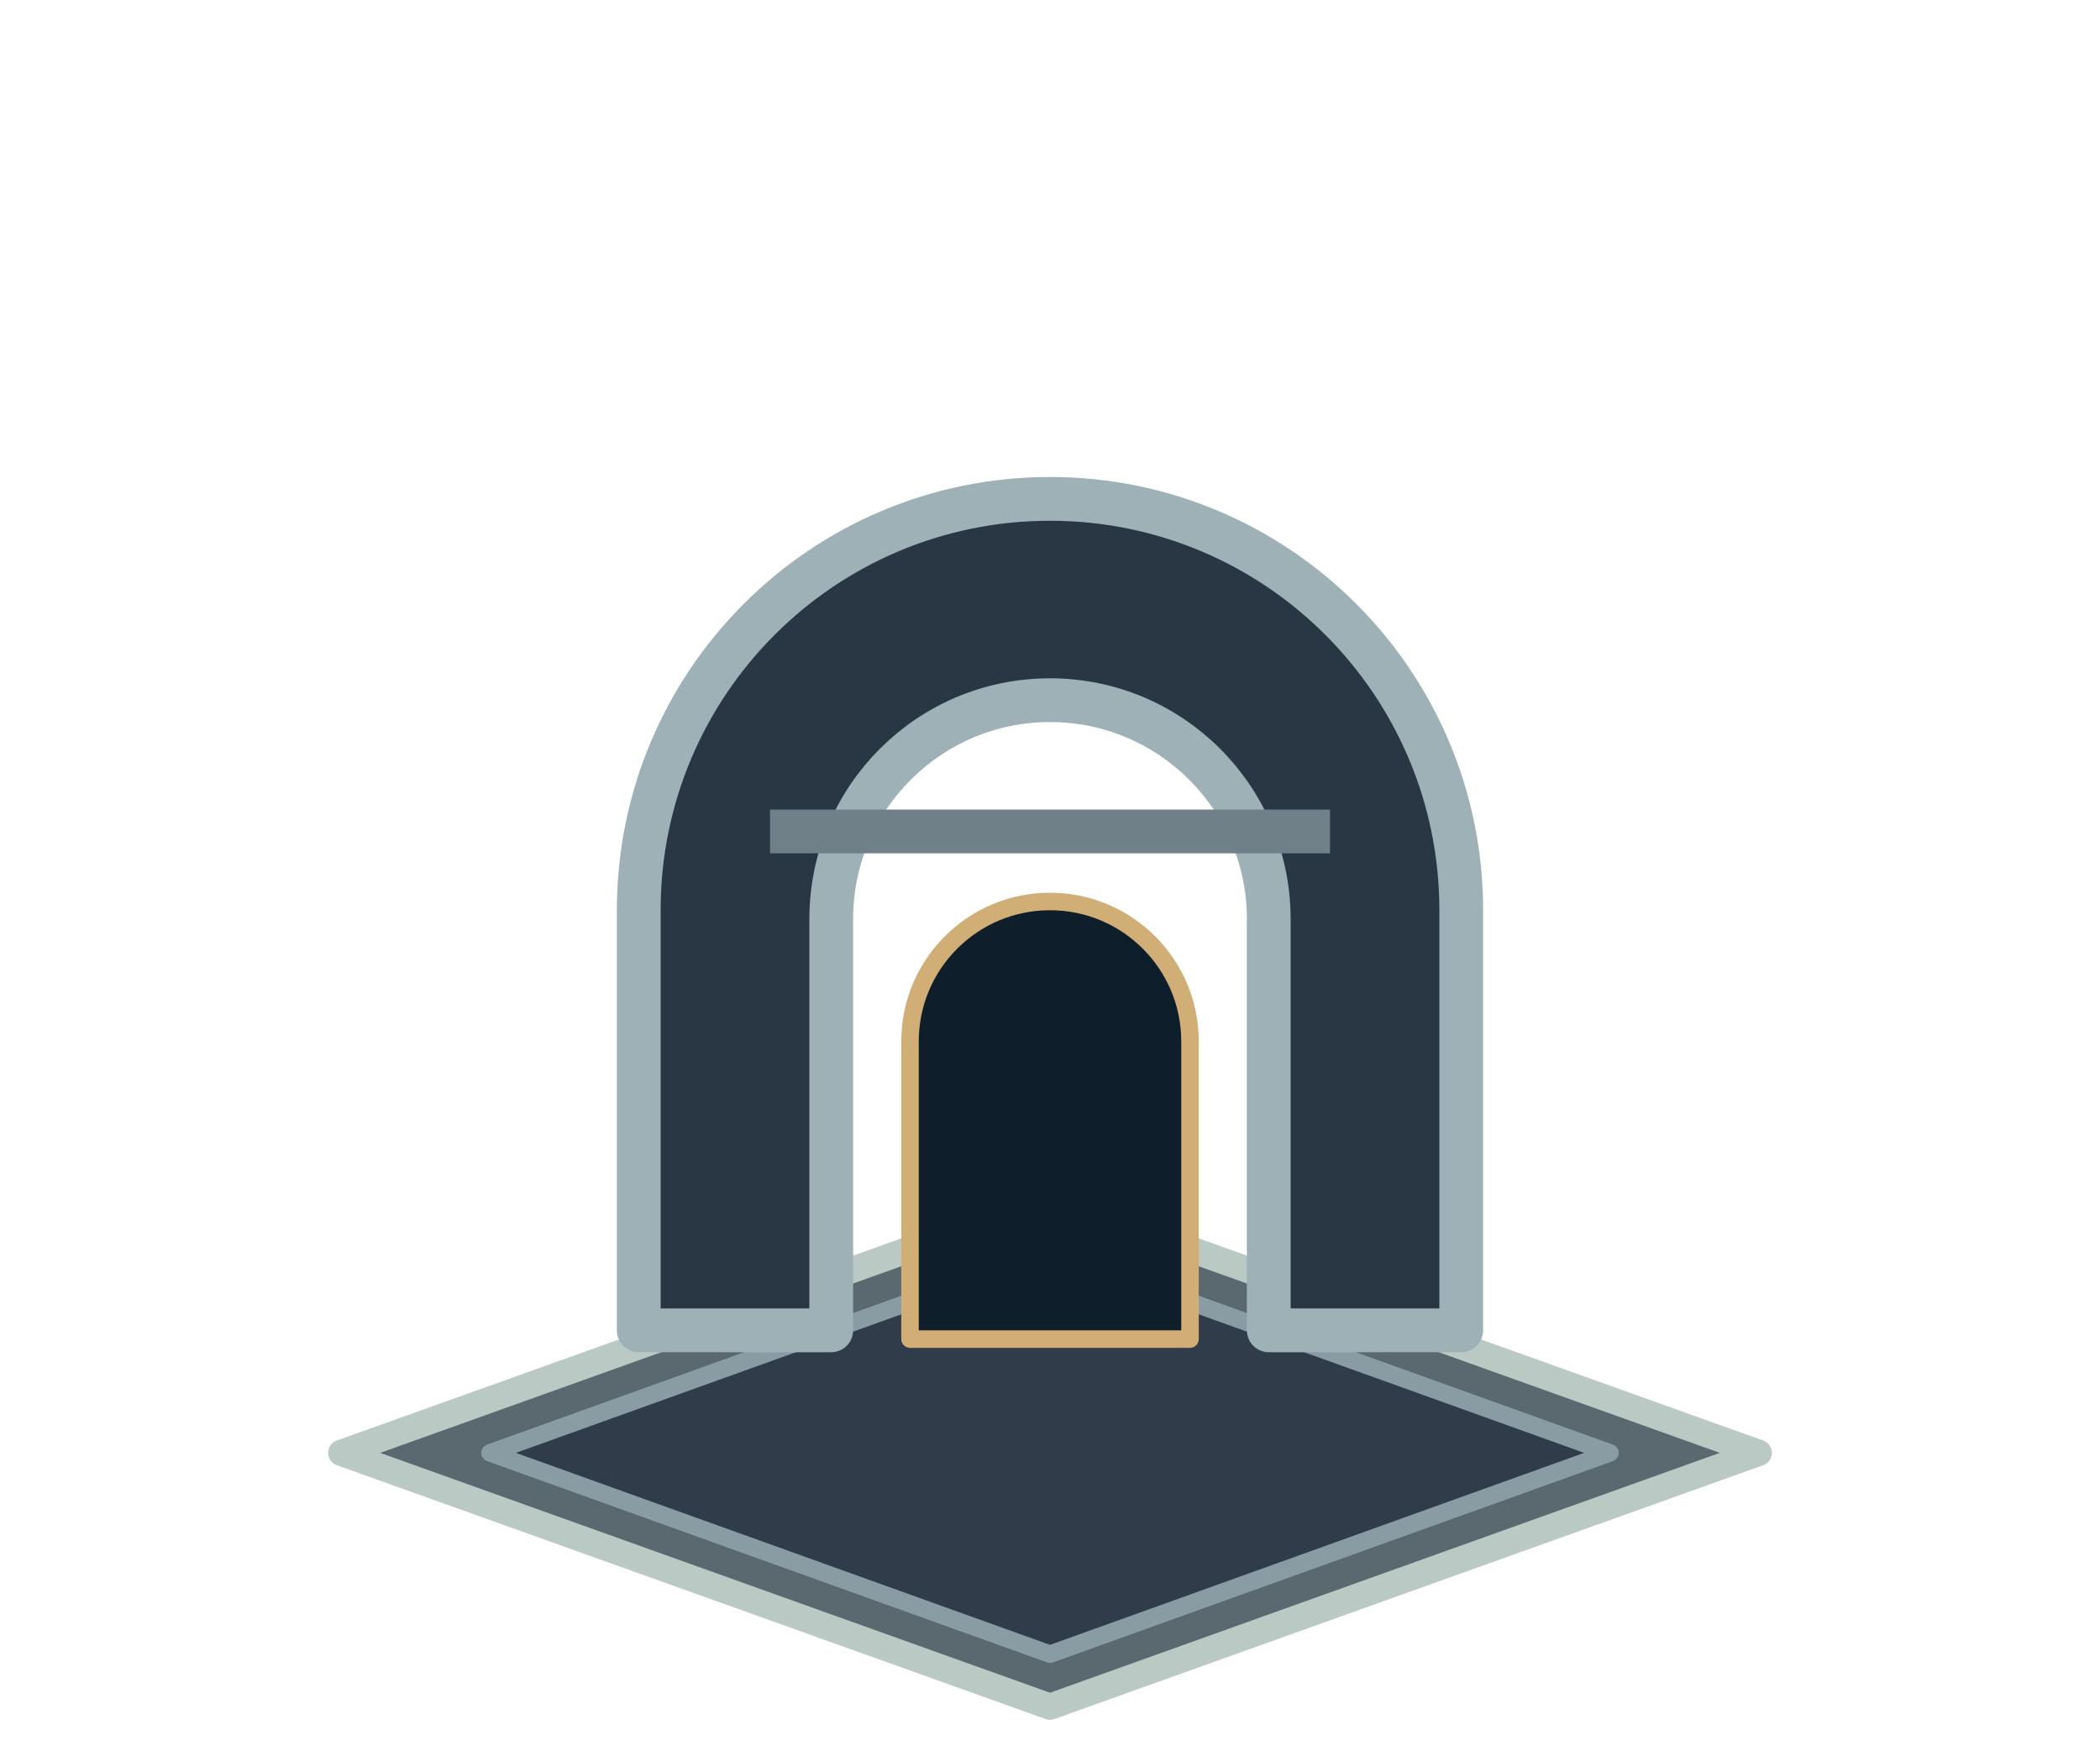
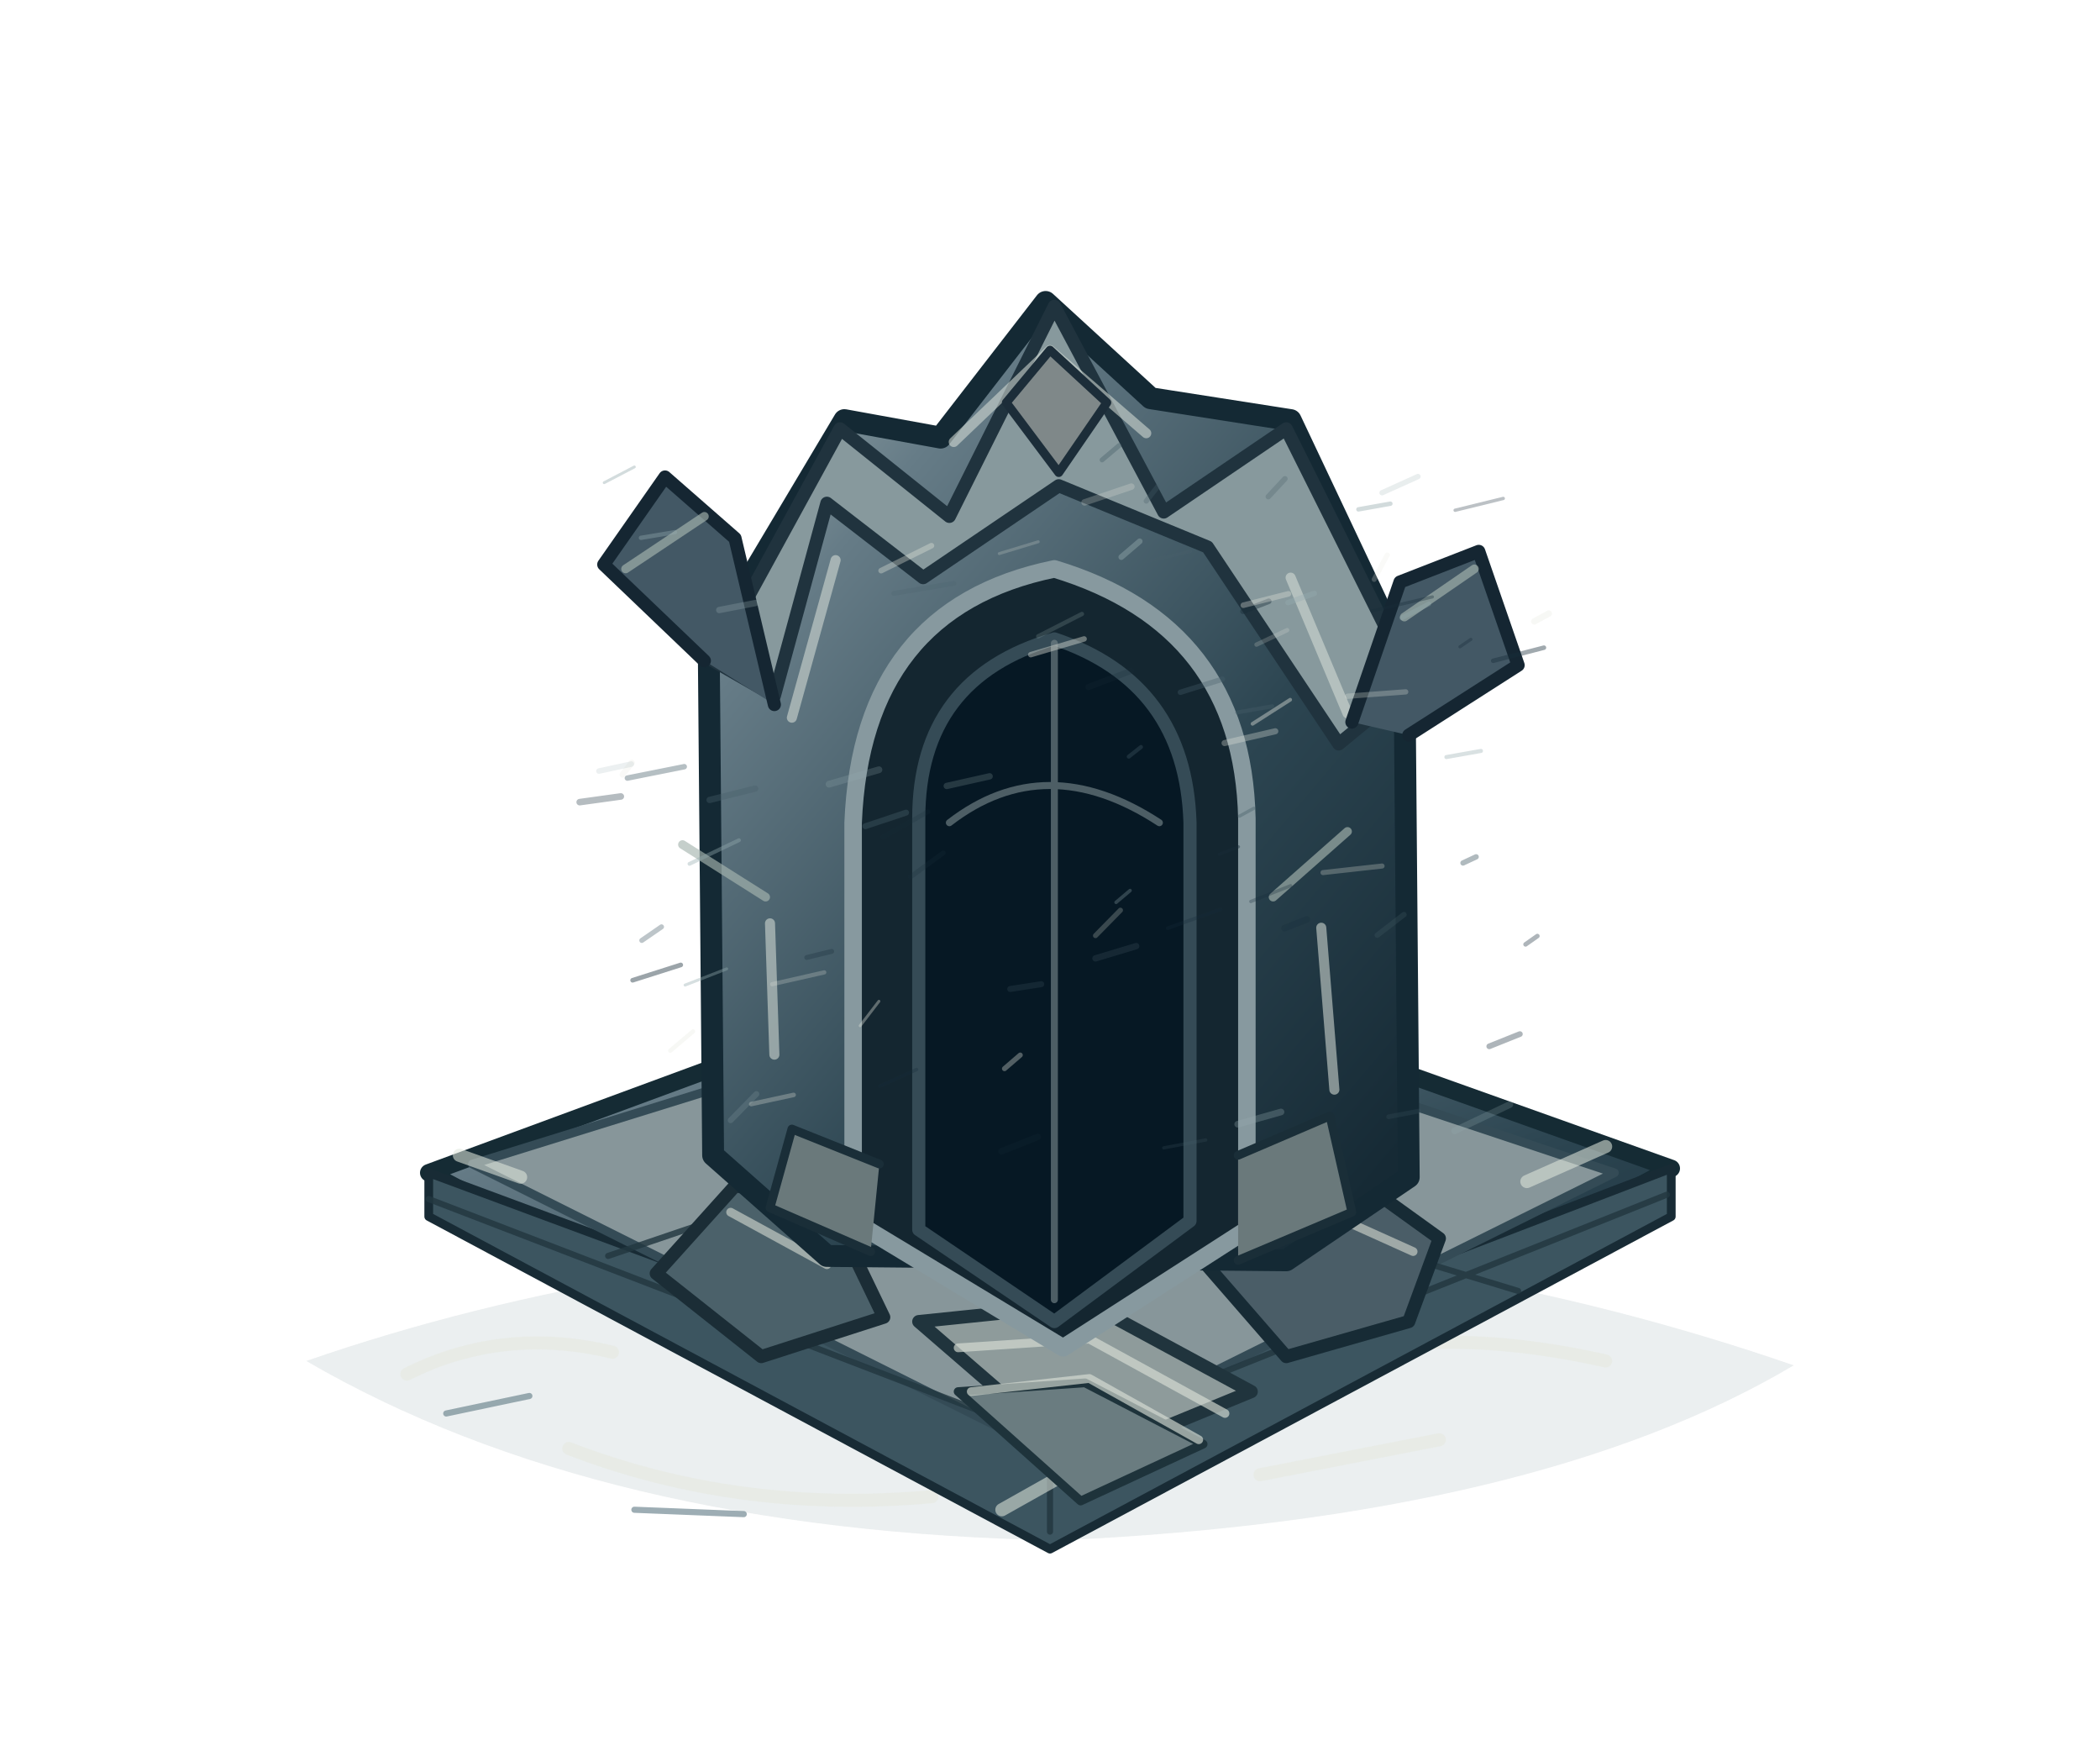
- <svg xmlns="http://www.w3.org/2000/svg" viewBox="0 0 240 200">
-   <g fill="none" stroke-linejoin="round">
-     <path d="M120 137 201 166 120 195 39 166Z" fill="#59696f" stroke="#bbc9c4" stroke-width="3" />
-     <path d="m56 166 64-23 64 23-64 23Z" fill="#303c49" stroke="#899ca3" stroke-width="2" />
-     <path d="M73 152V104a47 47 0 0 1 94 0v48h-22v-47a25 25 0 0 0-50 0v47Z" fill="#293744" stroke="#9db1b6" stroke-width="5" />
-     <path d="M104 153v-34a16 16 0 0 1 32 0v34Z" fill="#0e1e2a" stroke="#d0ae75" stroke-width="2" />
-     <path d="M88 95h64" stroke="#6f8089" stroke-width="5" />
+ <svg xmlns="http://www.w3.org/2000/svg" viewBox="0 0 480 400">
+   <defs>
+     <linearGradient id="slate" x1="0" y1="0" x2=".85" y2="1">
+       <stop stop-color="#a6b4b4" />
+       <stop offset=".24" stop-color="#667c87" />
+       <stop offset=".65" stop-color="#2c4551" />
+       <stop offset="1" stop-color="#162a35" />
+     </linearGradient>
+     <linearGradient id="snow" x1=".08" y1="0" x2=".85" y2="1">
+       <stop stop-color="#f1ede0" />
+       <stop offset=".46" stop-color="#cbd7d6" />
+       <stop offset="1" stop-color="#718e9c" />
+     </linearGradient>
+     <linearGradient id="wood" x1="0" y1="0" x2="1" y2=".8">
+       <stop stop-color="#a29b88" />
+       <stop offset=".21" stop-color="#756c62" />
+       <stop offset=".58" stop-color="#3c4447" />
+       <stop offset="1" stop-color="#1b2932" />
+     </linearGradient>
+     <linearGradient id="roof" x1=".18" y1="0" x2=".8" y2="1">
+       <stop stop-color="#96a5a9" />
+       <stop offset=".25" stop-color="#61727c" />
+       <stop offset=".54" stop-color="#394a54" />
+       <stop offset="1" stop-color="#172933" />
+     </linearGradient>
+     <linearGradient id="iron" x1="0" y1="0" x2=".86" y2="1">
+       <stop stop-color="#758992" />
+       <stop offset=".31" stop-color="#30454e" />
+       <stop offset=".69" stop-color="#1a2933" />
+       <stop offset="1" stop-color="#081820" />
+     </linearGradient>
+     <linearGradient id="bone" x1="0" y1="0" x2="1" y2="1">
+       <stop stop-color="#c4c2ae" />
+       <stop offset="1" stop-color="#4e6067" />
+     </linearGradient>
+     <radialGradient id="warm" cx=".47" cy=".52" r=".55">
+       <stop stop-color="#dd985b" stop-opacity=".67" />
+       <stop offset=".5" stop-color="#aa6b41" stop-opacity=".31" />
+       <stop offset="1" stop-color="#aa6b41" stop-opacity="0" />
+     </radialGradient>
+     <clipPath id="roofLeft">
+       <path d="M121 194L237 126 246 200 146 239Z" />
+     </clipPath>
+     <clipPath id="roofRight">
+       <path d="M237 126L361 195 337 240 246 200Z" />
+     </clipPath>
+   </defs>
+   <g stroke-linecap="round" stroke-linejoin="round">
+     <g opacity=".95">
+       <path d="M70 311Q145 285 240 283Q329 284 410 312Q351 347 242 352Q137 350 70 311Z" fill="#7b9198" opacity=".16" />
+       <path d="M93 314q22-11 47-5m158 3q29-10 69-1m-237 20q39 15 83 11m75-5 41-8" fill="none" stroke="#e5e9e1" stroke-width="3" stroke-linejoin="round" stroke-linecap="round" opacity=".65" />
+       <path d="M102 323l19-4m177-4-17 6m-136 24 25 1" fill="none" stroke="#637d87" stroke-width="1.4" stroke-linejoin="round" stroke-linecap="round" opacity=".66" />
+     </g>
+     <g>
+       <path d="M98 268L239 216 382 267 241 344Z" fill="url(#slate)" stroke="#152b34" stroke-width="4" stroke-linejoin="round" stroke-linecap="round" />
+       <path d="M98 268L241 321 382 267 382 278 240 354 98 278Z" fill="#3c5560" stroke="#182b35" stroke-width="2" stroke-linejoin="round" stroke-linecap="round" />
+       <path d="M108 266L240 225 369 268 240 332Z" fill="#87969a" stroke="#344b56" stroke-width="2" stroke-linejoin="round" stroke-linecap="round" />
+       <path d="M98 274L241 329 381 273M240 332v18M139 287l56-19m106 13 46 14m-108-43 1 73" fill="none" stroke="#223740" stroke-width="1.4" stroke-linejoin="round" stroke-linecap="round" opacity=".82" />
+       <path d="M105 264l14 5m248-7-18 8m-104 66-16 9" fill="none" stroke="#e0e6dc" stroke-width="3" stroke-linejoin="round" stroke-linecap="round" opacity=".57" />
+     </g>
+     <g>
+       <path d="M210 302l39-4 37 20-39 16Z" fill="#8e9b9b" stroke="#20343d" stroke-width="3" stroke-linejoin="round" stroke-linecap="round" />
+       <path d="M219 318l29-2 27 14-28 13Z" fill="#6a7c80" stroke="#1e333b" stroke-width="2" stroke-linejoin="round" stroke-linecap="round" />
+       <path d="M222 318l27-3 25 14m-55-21 30-2 31 17" fill="none" stroke="#d8dfd6" stroke-width="2" stroke-linejoin="round" stroke-linecap="round" opacity=".65" />
+     </g>
+     <g>
+       <path d="M168 271l-18 20 24 19 28-9-13-27Z" fill="#4b616a" stroke="#1b2d36" stroke-width="3" stroke-linejoin="round" stroke-linecap="round" />
+       <path d="M304 265l25 18-7 19-28 8-20-23Z" fill="#4a5d67" stroke="#172b35" stroke-width="3" stroke-linejoin="round" stroke-linecap="round" />
+       <path d="M167 277l22 12m114-12 20 9" fill="none" stroke="#e1e5da" stroke-width="2" stroke-linejoin="round" stroke-linecap="round" opacity=".56" />
+     </g>
+     <g>
+       <path d="M163 264L162 148 193 96 215 100 239 69 263 91 295 96 321 151 322 269 294 288 189 287Z" fill="url(#slate)" stroke="#142934" stroke-width="5" stroke-linejoin="round" stroke-linecap="round" />
+       <path d="M163 151l29-53 25 20 24-48 25 47 28-19 29 58-17 14-30-45-34-14-31 21-22-17-12 44Z" fill="#87999d" stroke="#20333e" stroke-width="3" stroke-linejoin="round" stroke-linecap="round" />
+       <path d="M195 279V188Q197 139 241 130Q284 143 285 187v94l-42 27Z" fill="#142630" stroke="#87999f" stroke-width="4" stroke-linejoin="round" stroke-linecap="round" />
+       <path d="M210 281v-94q0-32 31-41 30 10 31 42v91l-31 23Z" fill="#061824" stroke="#354b56" stroke-width="3" stroke-linejoin="round" stroke-linecap="round" />
+       <path d="M241 147v150M217 188q22-17 48 0" fill="none" stroke="#75858a" stroke-width="1.6" stroke-linejoin="round" stroke-linecap="round" opacity=".64" />
+       <path d="M181 164l10-36m104 4 13 31m-90-62 22-21 22 19M177 241l-1-30m126 1 3 37" fill="none" stroke="#d6ded6" stroke-width="2.3" stroke-linejoin="round" stroke-linecap="round" opacity=".57" />
+       <path d="M161 151l-23-22 14-20 16 14 9 38m145 7 25-16-9-26-18 7-11 32" fill="#435865" stroke="#152632" stroke-width="3" stroke-linejoin="round" stroke-linecap="round" />
+       <path d="M143 130l18-12m176 12-16 11m-165 52 19 12m133-15-17 15" fill="none" stroke="#a6b5af" stroke-width="2" stroke-linejoin="round" stroke-linecap="round" opacity=".65" />
+       <path d="M230 92l10-12 13 12-11 16Z" fill="#7f8889" stroke="#1c2d39" stroke-width="2" stroke-linejoin="round" stroke-linecap="round" />
+       <path d="M199 286l-23-10 5-18 20 8m82-2 21-9 5 22-26 11" fill="#6a797b" stroke="#1a2e38" stroke-width="2" stroke-linejoin="round" stroke-linecap="round" />
+       <g pointer-events="none">
+         <path d="M279.9 169.8l11.6 -2.7" fill="none" stroke="#e6e8de" stroke-width="1.39" stroke-linejoin="round" stroke-linecap="round" opacity="0.32" />
+         <path d="M284.1 139.7l5.9 -2.3" fill="none" stroke="#172b38" stroke-width="1.27" stroke-linejoin="round" stroke-linecap="round" opacity="0.40" />
+         <path d="M255.1 206.2l3.2 -2.7" fill="none" stroke="#96acaf" stroke-width="0.79" stroke-linejoin="round" stroke-linecap="round" opacity="0.29" />
+         <path d="M261.8 128.4l10.3 -2.4" fill="none" stroke="#475e69" stroke-width="0.72" stroke-linejoin="round" stroke-linecap="round" opacity="0.44" />
+         <path d="M176.5 224.9l11.9 -2.7" fill="none" stroke="#e6e8de" stroke-width="0.96" stroke-linejoin="round" stroke-linecap="round" opacity="0.24" />
+         <path d="M348.7 215.8l2.7 -1.9" fill="none" stroke="#172b38" stroke-width="1.04" stroke-linejoin="round" stroke-linecap="round" opacity="0.35" />
+         <path d="M156.6 225.1l9.5 -3.7" fill="none" stroke="#96acaf" stroke-width="0.67" stroke-linejoin="round" stroke-linecap="round" opacity="0.39" />
+         <path d="M283.3 186.5l3.3 -1.8" fill="none" stroke="#475e69" stroke-width="0.74" stroke-linejoin="round" stroke-linecap="round" opacity="0.40" />
+         <path d="M284.2 138.3l10.3 -2.6" fill="none" stroke="#e6e8de" stroke-width="1.28" stroke-linejoin="round" stroke-linecap="round" opacity="0.33" />
+         <path d="M278.7 195.2l4.4 -1.7" fill="none" stroke="#172b38" stroke-width="0.69" stroke-linejoin="round" stroke-linecap="round" opacity="0.42" />
+         <path d="M282.9 256.9l9.9 -2.8" fill="none" stroke="#96acaf" stroke-width="1.52" stroke-linejoin="round" stroke-linecap="round" opacity="0.30" />
+         <path d="M251.9 105.1l3.9 -3.3" fill="none" stroke="#475e69" stroke-width="1.11" stroke-linejoin="round" stroke-linecap="round" opacity="0.40" />
+         <path d="M142.3 177.0l2.1 -2.7" fill="none" stroke="#e6e8de" stroke-width="1.38" stroke-linejoin="round" stroke-linecap="round" opacity="0.25" />
+         <path d="M313.6 139.6l13.8 -3.2" fill="none" stroke="#172b38" stroke-width="0.72" stroke-linejoin="round" stroke-linecap="round" opacity="0.34" />
+         <path d="M330.6 173.0l7.9 -1.4" fill="none" stroke="#96acaf" stroke-width="0.93" stroke-linejoin="round" stroke-linecap="round" opacity="0.36" />
+         <path d="M162.2 182.8l10.4 -2.6" fill="none" stroke="#475e69" stroke-width="1.44" stroke-linejoin="round" stroke-linecap="round" opacity="0.38" />
+         <path d="M250.4 213.8l5.7 -5.8" fill="none" stroke="#e6e8de" stroke-width="1.16" stroke-linejoin="round" stroke-linecap="round" opacity="0.23" />
+         <path d="M144.6 224.0l11.0 -3.5" fill="none" stroke="#172b38" stroke-width="1.06" stroke-linejoin="round" stroke-linecap="round" opacity="0.43" />
+         <path d="M256.3 127.3l4.2 -3.6" fill="none" stroke="#96acaf" stroke-width="1.31" stroke-linejoin="round" stroke-linecap="round" opacity="0.42" />
+         <path d="M197.8 188.8l9.3 -3.1" fill="none" stroke="#475e69" stroke-width="1.36" stroke-linejoin="round" stroke-linecap="round" opacity="0.38" />
+         <path d="M286.3 165.4l8.6 -5.5" fill="none" stroke="#e6e8de" stroke-width="0.85" stroke-linejoin="round" stroke-linecap="round" opacity="0.41" />
+         <path d="M201.1 248.2l8.4 -3.8" fill="none" stroke="#172b38" stroke-width="0.80" stroke-linejoin="round" stroke-linecap="round" opacity="0.28" />
+         <path d="M315.9 112.6l8.2 -3.7" fill="none" stroke="#96acaf" stroke-width="1.22" stroke-linejoin="round" stroke-linecap="round" opacity="0.21" />
+         <path d="M266.0 262.3l9.6 -1.8" fill="none" stroke="#475e69" stroke-width="0.74" stroke-linejoin="round" stroke-linecap="round" opacity="0.20" />
+         <path d="M196.6 234.4l4.3 -5.6" fill="none" stroke="#e6e8de" stroke-width="0.65" stroke-linejoin="round" stroke-linecap="round" opacity="0.36" />
+         <path d="M201.8 191.3l10.3 -5.8" fill="none" stroke="#172b38" stroke-width="1.09" stroke-linejoin="round" stroke-linecap="round" opacity="0.18" />
+         <path d="M237.3 145.4l10.0 -5.1" fill="none" stroke="#96acaf" stroke-width="0.98" stroke-linejoin="round" stroke-linecap="round" opacity="0.22" />
+         <path d="M314.8 213.7l6.1 -4.7" fill="none" stroke="#475e69" stroke-width="1.23" stroke-linejoin="round" stroke-linecap="round" opacity="0.25" />
+         <path d="M201.4 130.4l11.5 -5.7" fill="none" stroke="#e6e8de" stroke-width="1.28" stroke-linejoin="round" stroke-linecap="round" opacity="0.35" />
+         <path d="M248.8 157.0l9.7 -3.7" fill="none" stroke="#172b38" stroke-width="1.40" stroke-linejoin="round" stroke-linecap="round" opacity="0.22" />
+         <path d="M167.0 256.0l5.9 -6.0" fill="none" stroke="#96acaf" stroke-width="1.32" stroke-linejoin="round" stroke-linecap="round" opacity="0.20" />
+         <path d="M334.4 197.2l3.0 -1.4" fill="none" stroke="#475e69" stroke-width="1.22" stroke-linejoin="round" stroke-linecap="round" opacity="0.43" />
+         <path d="M153.2 240.1l5.2 -4.4" fill="none" stroke="#e6e8de" stroke-width="0.98" stroke-linejoin="round" stroke-linecap="round" opacity="0.31" />
+         <path d="M285.9 206.0l9.1 -3.6" fill="none" stroke="#172b38" stroke-width="0.76" stroke-linejoin="round" stroke-linecap="round" opacity="0.28" />
+         <path d="M310.5 116.4l7.3 -1.3" fill="none" stroke="#96acaf" stroke-width="1.01" stroke-linejoin="round" stroke-linecap="round" opacity="0.43" />
+         <path d="M262.0 114.5l2.6 -3.3" fill="none" stroke="#475e69" stroke-width="1.19" stroke-linejoin="round" stroke-linecap="round" opacity="0.30" />
+         <path d="M228.4 126.5l8.9 -2.7" fill="none" stroke="#e6e8de" stroke-width="0.68" stroke-linejoin="round" stroke-linecap="round" opacity="0.21" />
+         <path d="M340.4 239.1l7.0 -2.8" fill="none" stroke="#172b38" stroke-width="1.30" stroke-linejoin="round" stroke-linecap="round" opacity="0.35" />
+         <path d="M146.5 122.9l7.8 -1.3" fill="none" stroke="#96acaf" stroke-width="0.98" stroke-linejoin="round" stroke-linecap="round" opacity="0.37" />
+         <path d="M230.9 226.0l7.1 -1.1" fill="none" stroke="#475e69" stroke-width="1.37" stroke-linejoin="round" stroke-linecap="round" opacity="0.21" />
+         <path d="M314.1 132.4l3.0 -5.6" fill="none" stroke="#e6e8de" stroke-width="1.14" stroke-linejoin="round" stroke-linecap="round" opacity="0.22" />
+         <path d="M228.9 263.1l8.3 -3.3" fill="none" stroke="#172b38" stroke-width="1.51" stroke-linejoin="round" stroke-linecap="round" opacity="0.18" />
+         <path d="M294.4 137.7l6.0 -2.1" fill="none" stroke="#96acaf" stroke-width="1.24" stroke-linejoin="round" stroke-linecap="round" opacity="0.37" />
+         <path d="M282.8 162.8l8.0 -1.4" fill="none" stroke="#475e69" stroke-width="0.92" stroke-linejoin="round" stroke-linecap="round" opacity="0.35" />
+         <path d="M287.2 147.3l7.0 -3.3" fill="none" stroke="#e6e8de" stroke-width="0.99" stroke-linejoin="round" stroke-linecap="round" opacity="0.20" />
+         <path d="M266.9 212.1l12.1 -4.3" fill="none" stroke="#172b38" stroke-width="0.82" stroke-linejoin="round" stroke-linecap="round" opacity="0.28" />
+         <path d="M216.4 179.6l9.8 -2.2" fill="none" stroke="#96acaf" stroke-width="1.45" stroke-linejoin="round" stroke-linecap="round" opacity="0.22" />
+         <path d="M204.3 135.6l13.7 -2.3" fill="none" stroke="#475e69" stroke-width="1.14" stroke-linejoin="round" stroke-linecap="round" opacity="0.20" />
+         <path d="M308.0 159.1l13.3 -1.0" fill="none" stroke="#e6e8de" stroke-width="1.21" stroke-linejoin="round" stroke-linecap="round" opacity="0.27" />
+         <path d="M341.3 151.0l11.6 -3.0" fill="none" stroke="#172b38" stroke-width="1.03" stroke-linejoin="round" stroke-linecap="round" opacity="0.41" />
+         <path d="M332.5 258.4l12.6 -6.0" fill="none" stroke="#96acaf" stroke-width="1.54" stroke-linejoin="round" stroke-linecap="round" opacity="0.23" />
+         <path d="M146.7 214.9l4.5 -3.1" fill="none" stroke="#475e69" stroke-width="1.15" stroke-linejoin="round" stroke-linecap="round" opacity="0.36" />
+         <path d="M247.9 114.8l10.7 -3.6" fill="none" stroke="#e6e8de" stroke-width="1.48" stroke-linejoin="round" stroke-linecap="round" opacity="0.24" />
+         <path d="M208.1 200.4l7.5 -5.5" fill="none" stroke="#172b38" stroke-width="1.12" stroke-linejoin="round" stroke-linecap="round" opacity="0.23" />
+         <path d="M189.5 179.2l11.4 -3.3" fill="none" stroke="#96acaf" stroke-width="1.55" stroke-linejoin="round" stroke-linecap="round" opacity="0.23" />
+         <path d="M269.8 158.2l9.6 -3.0" fill="none" stroke="#475e69" stroke-width="1.22" stroke-linejoin="round" stroke-linecap="round" opacity="0.34" />
+         <path d="M229.6 244.2l3.6 -3.1" fill="none" stroke="#e6e8de" stroke-width="1.16" stroke-linejoin="round" stroke-linecap="round" opacity="0.34" />
+         <path d="M132.5 183.3l9.4 -1.3" fill="none" stroke="#172b38" stroke-width="1.50" stroke-linejoin="round" stroke-linecap="round" opacity="0.32" />
+         <path d="M164.4 139.4l8.3 -1.6" fill="none" stroke="#96acaf" stroke-width="1.45" stroke-linejoin="round" stroke-linecap="round" opacity="0.29" />
+         <path d="M289.9 113.5l3.8 -4.1" fill="none" stroke="#475e69" stroke-width="1.24" stroke-linejoin="round" stroke-linecap="round" opacity="0.29" />
+         <path d="M302.4 199.4l13.5 -1.5" fill="none" stroke="#e6e8de" stroke-width="1.16" stroke-linejoin="round" stroke-linecap="round" opacity="0.26" />
+         <path d="M333.7 147.8l2.5 -1.7" fill="none" stroke="#172b38" stroke-width="0.72" stroke-linejoin="round" stroke-linecap="round" opacity="0.35" />
+         <path d="M320.4 141.2l6.2 -3.2" fill="none" stroke="#96acaf" stroke-width="1.06" stroke-linejoin="round" stroke-linecap="round" opacity="0.35" />
+         <path d="M250.4 219.0l9.3 -2.8" fill="none" stroke="#475e69" stroke-width="1.45" stroke-linejoin="round" stroke-linecap="round" opacity="0.24" />
+         <path d="M350.7 142.0l3.3 -1.8" fill="none" stroke="#e6e8de" stroke-width="1.46" stroke-linejoin="round" stroke-linecap="round" opacity="0.31" />
+         <path d="M332.6 116.6l11.0 -2.7" fill="none" stroke="#172b38" stroke-width="0.76" stroke-linejoin="round" stroke-linecap="round" opacity="0.29" />
+         <path d="M157.6 197.4l11.3 -5.4" fill="none" stroke="#96acaf" stroke-width="0.88" stroke-linejoin="round" stroke-linecap="round" opacity="0.39" />
+         <path d="M317.4 255.2l6.9 -1.3" fill="none" stroke="#475e69" stroke-width="1.06" stroke-linejoin="round" stroke-linecap="round" opacity="0.20" />
+         <path d="M235.6 149.6l12.2 -3.6" fill="none" stroke="#e6e8de" stroke-width="1.24" stroke-linejoin="round" stroke-linecap="round" opacity="0.41" />
+         <path d="M184.4 218.8l5.7 -1.4" fill="none" stroke="#172b38" stroke-width="1.12" stroke-linejoin="round" stroke-linecap="round" opacity="0.30" />
+         <path d="M136.9 176.2l7.4 -1.6" fill="none" stroke="#96acaf" stroke-width="1.26" stroke-linejoin="round" stroke-linecap="round" opacity="0.18" />
+         <path d="M258.0 172.9l2.8 -2.2" fill="none" stroke="#475e69" stroke-width="0.91" stroke-linejoin="round" stroke-linecap="round" opacity="0.33" />
+         <path d="M171.7 252.3l9.7 -2.1" fill="none" stroke="#e6e8de" stroke-width="1.03" stroke-linejoin="round" stroke-linecap="round" opacity="0.29" />
+         <path d="M293.6 212.1l5.1 -2.0" fill="none" stroke="#172b38" stroke-width="1.52" stroke-linejoin="round" stroke-linecap="round" opacity="0.28" />
+         <path d="M138.1 110.3l6.9 -3.6" fill="none" stroke="#96acaf" stroke-width="0.65" stroke-linejoin="round" stroke-linecap="round" opacity="0.42" />
+         <path d="M143.4 177.8l13.0 -2.6" fill="none" stroke="#475e69" stroke-width="1.24" stroke-linejoin="round" stroke-linecap="round" opacity="0.40" />
+       </g>
+     </g>
  </g>
</svg>
